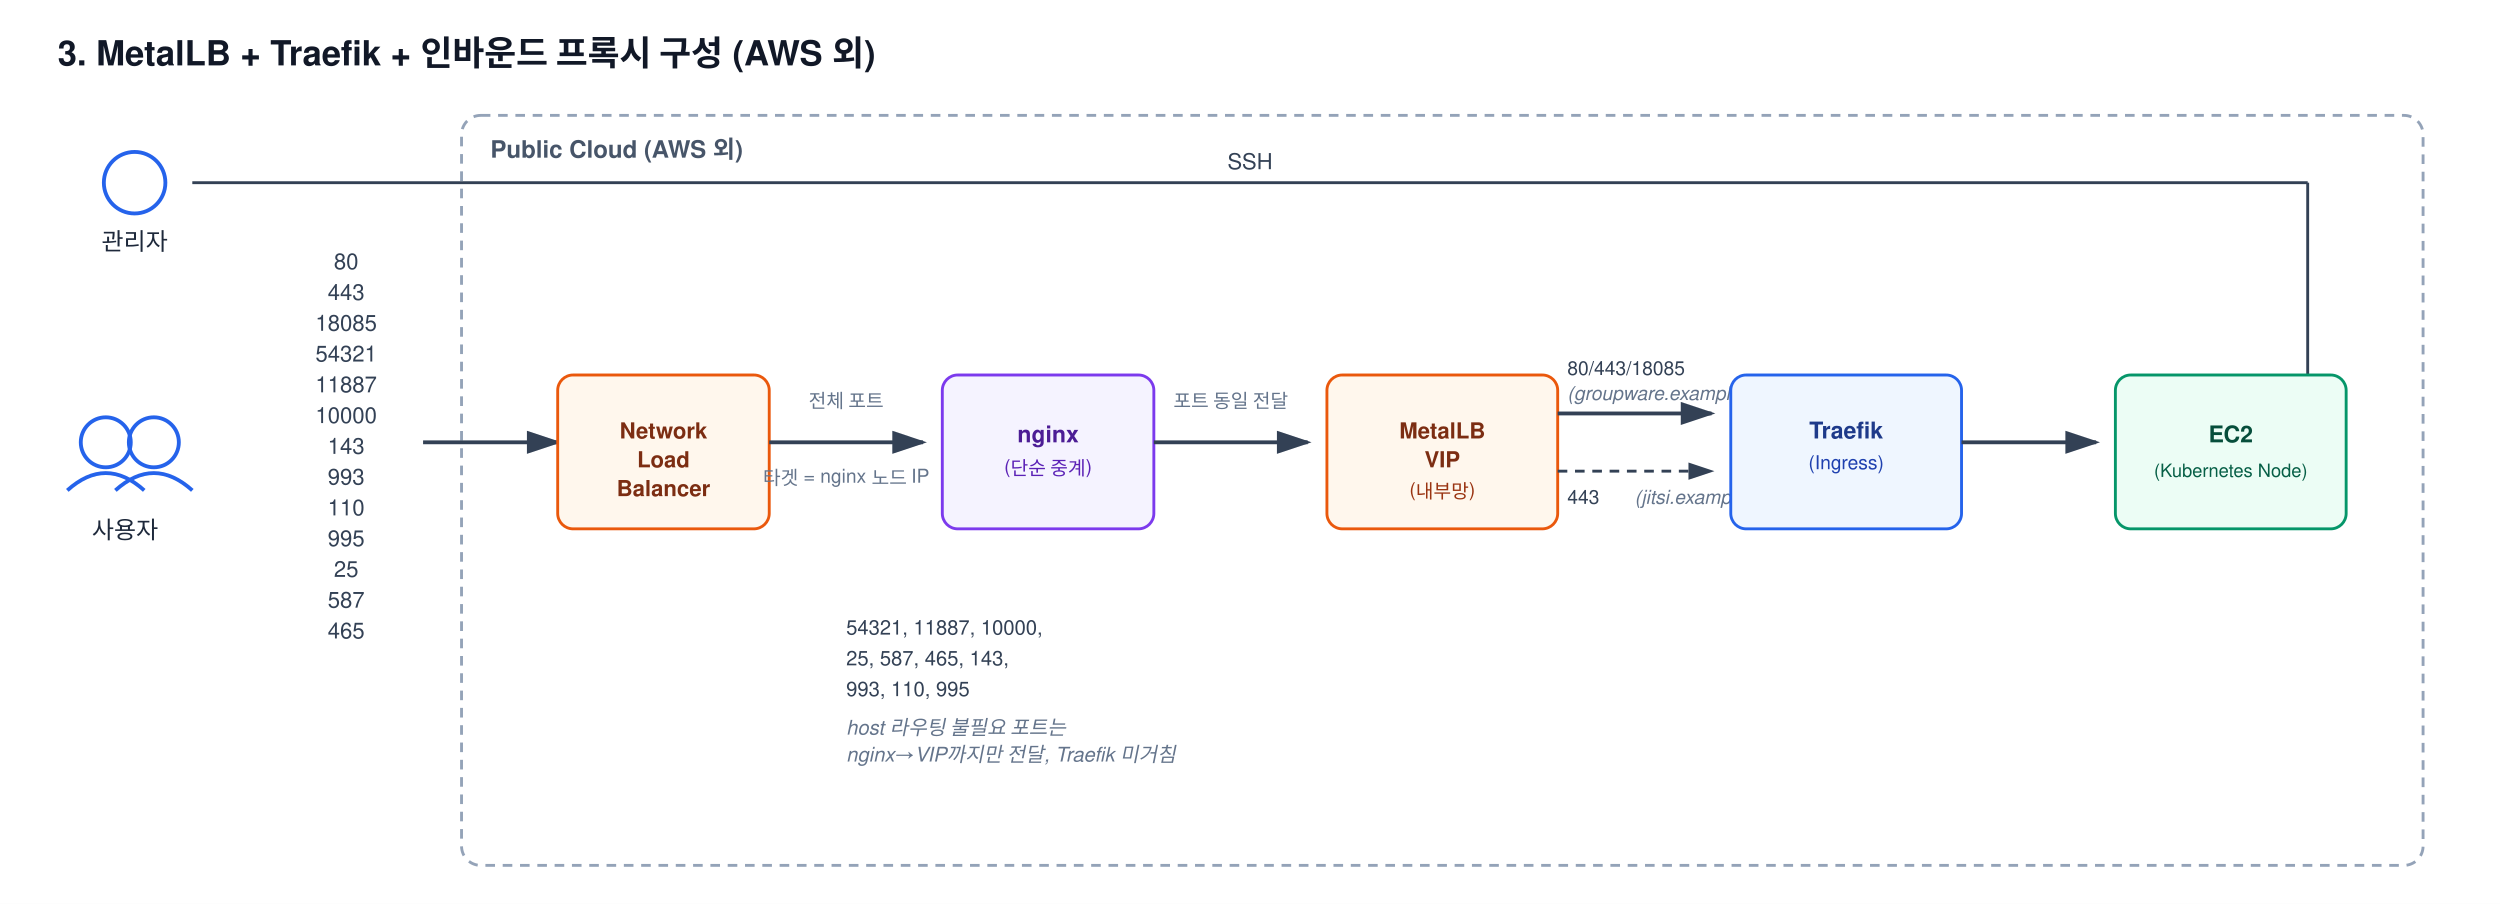
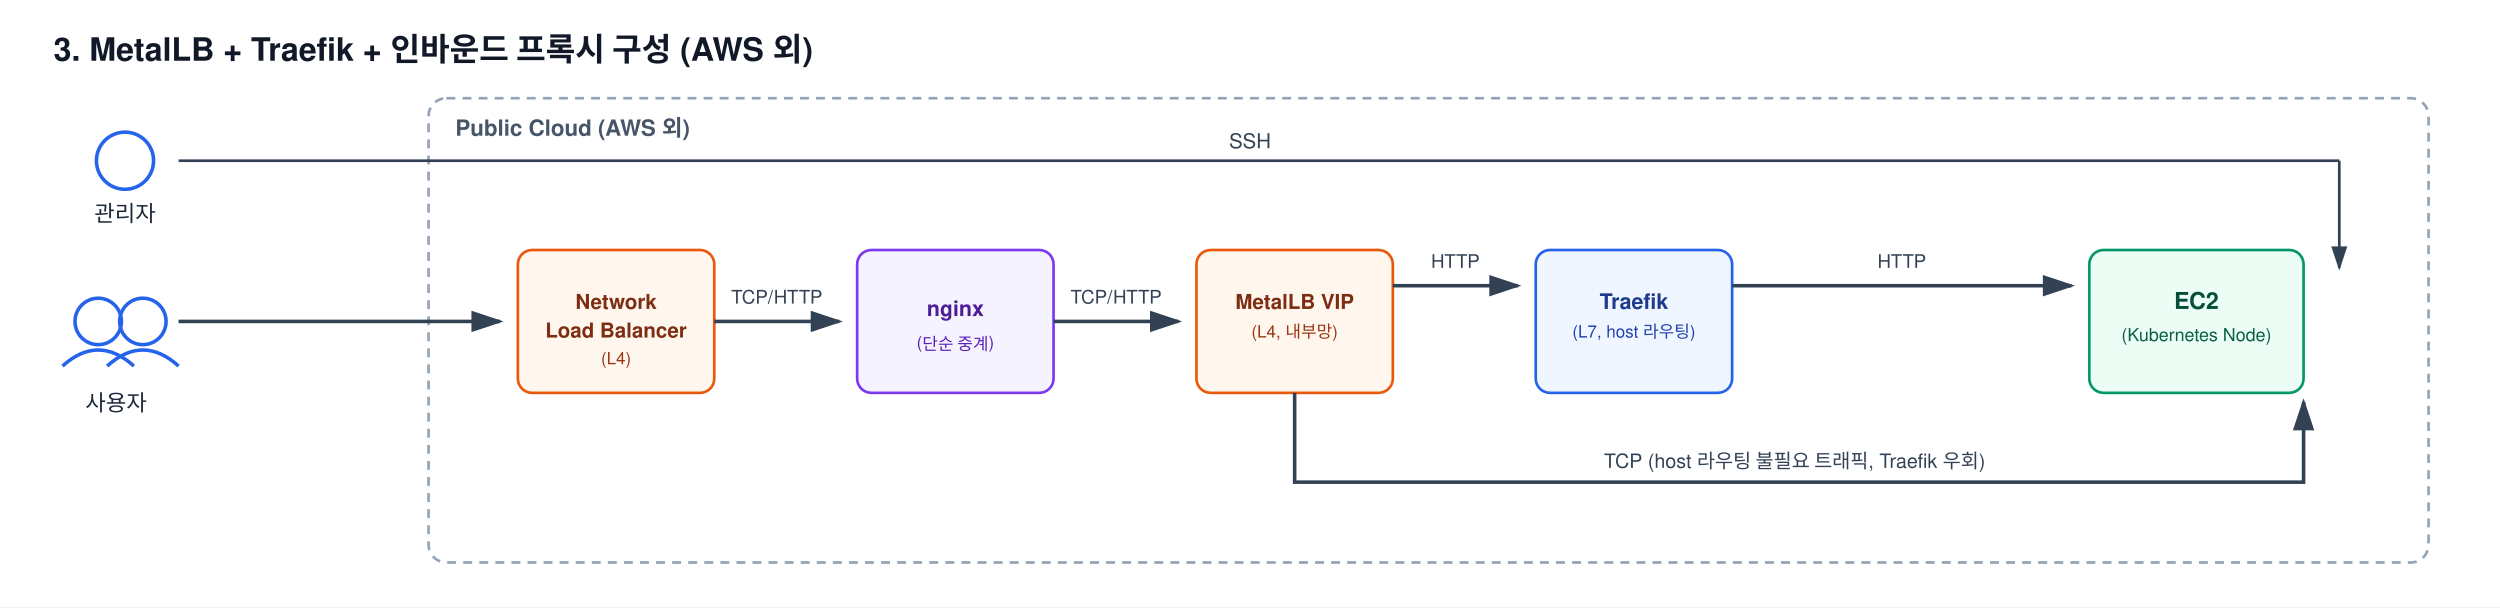
- <svg xmlns="http://www.w3.org/2000/svg" viewBox="0 0 1300 470" font-family="'Segoe UI', Helvetica, Arial, sans-serif">
-   <rect width="1300" height="470" fill="#ffffff" />
+ <svg xmlns="http://www.w3.org/2000/svg" viewBox="0 0 1400 340" font-family="'Segoe UI', Helvetica, Arial, sans-serif">
+   <rect width="1400" height="340" fill="#ffffff" />
  <text x="30" y="34" font-size="18" font-weight="bold" fill="#111827">3. MetalLB + Traefik + 인바운드 프록시 구성 (AWS 외)</text>
-   <rect x="240" y="60" width="1020" height="390" rx="10" fill="#ffffff" stroke="#94a3b8" stroke-width="1.5" stroke-dasharray="5 4" />
-   <text x="255" y="82" font-size="12.5" font-weight="bold" fill="#475569">Public Cloud (AWS 외)</text>
-   <circle cx="70" cy="95" r="16" fill="none" stroke="#2563eb" stroke-width="2" />
-   <text x="70" y="130" text-anchor="middle" font-size="12.5" fill="#1e293b">관리자</text>
-   <line x1="100" y1="95" x2="1200" y2="95" stroke="#334155" stroke-width="1.5" />
-   <text x="650" y="88" text-anchor="middle" font-size="11.5" fill="#334155">SSH</text>
-   <line x1="1200" y1="95" x2="1200" y2="220" stroke="#334155" stroke-width="1.5" marker-end="url(#a3)" />
-   <circle cx="55" cy="230" r="13" fill="none" stroke="#2563eb" stroke-width="2" />
-   <path d="M35,255 q20,-18 40,0" fill="none" stroke="#2563eb" stroke-width="2" />
-   <circle cx="80" cy="230" r="13" fill="none" stroke="#2563eb" stroke-width="2" />
-   <path d="M60,255 q20,-18 40,0" fill="none" stroke="#2563eb" stroke-width="2" />
-   <text x="65" y="280" text-anchor="middle" font-size="12.5" fill="#1e293b">사용자</text>
-   <g font-size="11.5" fill="#334155" text-anchor="middle">
-     <text x="180" y="140">80</text>
-     <text x="180" y="156">443</text>
-     <text x="180" y="172">18085</text>
-     <text x="180" y="188">54321</text>
-     <text x="180" y="204">11887</text>
-     <text x="180" y="220">10000</text>
-     <text x="180" y="236">143</text>
-     <text x="180" y="252">993</text>
-     <text x="180" y="268">110</text>
-     <text x="180" y="284">995</text>
-     <text x="180" y="300">25</text>
-     <text x="180" y="316">587</text>
-     <text x="180" y="332">465</text>
-   </g>
-   <line x1="220" y1="230" x2="290" y2="230" stroke="#334155" stroke-width="2" marker-end="url(#a3)" />
-   <rect x="290" y="195" width="110" height="80" rx="8" fill="#fff7ed" stroke="#ea580c" stroke-width="1.5" />
-   <text x="345" y="228" text-anchor="middle" font-size="11.5" font-weight="bold" fill="#7c2d12">Network</text>
-   <text x="345" y="243" text-anchor="middle" font-size="11.5" font-weight="bold" fill="#7c2d12">Load</text>
-   <text x="345" y="258" text-anchor="middle" font-size="11.5" font-weight="bold" fill="#7c2d12">Balancer</text>
-   <line x1="400" y1="230" x2="480" y2="230" stroke="#334155" stroke-width="2" marker-end="url(#a3)" />
-   <text x="440" y="212" text-anchor="middle" font-size="10" fill="#64748b">전체 포트</text>
-   <text x="440" y="252" text-anchor="middle" font-size="10" fill="#64748b">타겟 = nginx 노드 IP</text>
-   <rect x="490" y="195" width="110" height="80" rx="8" fill="#f5f3ff" stroke="#7c3aed" stroke-width="1.5" />
-   <text x="545" y="230" text-anchor="middle" font-size="12" font-weight="bold" fill="#4c1d95">nginx</text>
-   <text x="545" y="246" text-anchor="middle" font-size="10" fill="#5b21b6">(단순 중계)</text>
-   <line x1="600" y1="230" x2="680" y2="230" stroke="#334155" stroke-width="2" marker-end="url(#a3)" />
-   <text x="640" y="212" text-anchor="middle" font-size="10" fill="#64748b">포트 동일 전달</text>
-   <rect x="690" y="195" width="120" height="80" rx="8" fill="#fff7ed" stroke="#ea580c" stroke-width="1.5" />
-   <text x="750" y="228" text-anchor="middle" font-size="11.5" font-weight="bold" fill="#7c2d12">MetalLB</text>
-   <text x="750" y="243" text-anchor="middle" font-size="11.5" font-weight="bold" fill="#7c2d12">VIP</text>
-   <text x="750" y="258" text-anchor="middle" font-size="10" fill="#9a3412">(내부망)</text>
-   <line x1="810" y1="215" x2="890" y2="215" stroke="#334155" stroke-width="2" marker-end="url(#a3)" />
-   <g font-size="10" fill="#334155">
-     <text x="815" y="195">80/443/18085</text>
-     <text x="815" y="208" font-style="italic" fill="#64748b">(groupware.example.com)</text>
-   </g>
-   <line x1="810" y1="245" x2="890" y2="245" stroke="#334155" stroke-width="1.5" stroke-dasharray="5 4" marker-end="url(#a3)" />
-   <g font-size="10" fill="#334155">
-     <text x="815" y="262">443</text>
-     <text x="850" y="262" font-style="italic" fill="#64748b">(jitsi.example.com)</text>
-   </g>
-   <rect x="900" y="195" width="120" height="80" rx="8" fill="#eff6ff" stroke="#2563eb" stroke-width="1.5" />
-   <text x="960" y="228" text-anchor="middle" font-size="12" font-weight="bold" fill="#1e3a8a">Traefik</text>
-   <text x="960" y="244" text-anchor="middle" font-size="10" fill="#1e40af">(Ingress)</text>
-   <line x1="1020" y1="230" x2="1090" y2="230" stroke="#334155" stroke-width="2" marker-end="url(#a3)" />
-   <rect x="1100" y="195" width="120" height="80" rx="8" fill="#ecfdf5" stroke="#059669" stroke-width="1.5" />
-   <text x="1160" y="230" text-anchor="middle" font-size="12" font-weight="bold" fill="#064e3b">EC2</text>
-   <text x="1160" y="248" text-anchor="middle" font-size="9.5" fill="#065f46">(Kubernetes Node)</text>
-   <g font-size="10.5" fill="#334155">
-     <text x="440" y="330">54321, 11887, 10000,</text>
-     <text x="440" y="346">25, 587, 465, 143,</text>
-     <text x="440" y="362">993, 110, 995</text>
-     <text x="440" y="382" fill="#64748b" font-style="italic">host 라우팅 불필요 포트는</text>
-     <text x="440" y="396" fill="#64748b" font-style="italic">nginx→VIP까지만 전달, Traefik 미거침</text>
-   </g>
+   <rect x="240" y="55" width="1120" height="260" rx="10" fill="#ffffff" stroke="#94a3b8" stroke-width="1.5" stroke-dasharray="5 4" />
+   <text x="255" y="76" font-size="12.5" font-weight="bold" fill="#475569">Public Cloud (AWS 외)</text>
+   <circle cx="70" cy="90" r="16" fill="none" stroke="#2563eb" stroke-width="2" />
+   <text x="70" y="124" text-anchor="middle" font-size="12.5" fill="#1e293b">관리자</text>
+   <line x1="100" y1="90" x2="1310" y2="90" stroke="#334155" stroke-width="1.5" />
+   <text x="700" y="83" text-anchor="middle" font-size="11.5" fill="#334155">SSH</text>
+   <line x1="1310" y1="90" x2="1310" y2="150" stroke="#334155" stroke-width="1.5" marker-end="url(#a3)" />
+   <circle cx="55" cy="180" r="13" fill="none" stroke="#2563eb" stroke-width="2" />
+   <path d="M35,205 q20,-18 40,0" fill="none" stroke="#2563eb" stroke-width="2" />
+   <circle cx="80" cy="180" r="13" fill="none" stroke="#2563eb" stroke-width="2" />
+   <path d="M60,205 q20,-18 40,0" fill="none" stroke="#2563eb" stroke-width="2" />
+   <text x="65" y="230" text-anchor="middle" font-size="12.5" fill="#1e293b">사용자</text>
+   <line x1="100" y1="180" x2="280" y2="180" stroke="#334155" stroke-width="2" marker-end="url(#a3)" />
+   <rect x="290" y="140" width="110" height="80" rx="8" fill="#fff7ed" stroke="#ea580c" stroke-width="1.5" />
+   <text x="345" y="173" text-anchor="middle" font-size="11.5" font-weight="bold" fill="#7c2d12">Network</text>
+   <text x="345" y="189" text-anchor="middle" font-size="11.5" font-weight="bold" fill="#7c2d12">Load Balancer</text>
+   <text x="345" y="204" text-anchor="middle" font-size="9.5" fill="#9a3412">(L4)</text>
+   <line x1="400" y1="180" x2="470" y2="180" stroke="#334155" stroke-width="2" marker-end="url(#a3)" />
+   <text x="435" y="170" text-anchor="middle" font-size="10.5" fill="#334155">TCP/HTTP</text>
+   <rect x="480" y="140" width="110" height="80" rx="8" fill="#f5f3ff" stroke="#7c3aed" stroke-width="1.5" />
+   <text x="535" y="177" text-anchor="middle" font-size="12" font-weight="bold" fill="#4c1d95">nginx</text>
+   <text x="535" y="195" text-anchor="middle" font-size="9.5" fill="#5b21b6">(단순 중계)</text>
+   <line x1="590" y1="180" x2="660" y2="180" stroke="#334155" stroke-width="2" marker-end="url(#a3)" />
+   <text x="625" y="170" text-anchor="middle" font-size="10.5" fill="#334155">TCP/HTTP</text>
+   <rect x="670" y="140" width="110" height="80" rx="8" fill="#fff7ed" stroke="#ea580c" stroke-width="1.5" />
+   <text x="725" y="173" text-anchor="middle" font-size="11.5" font-weight="bold" fill="#7c2d12">MetalLB VIP</text>
+   <text x="725" y="189" text-anchor="middle" font-size="9.5" fill="#9a3412">(L4, 내부망)</text>
+   <line x1="780" y1="160" x2="850" y2="160" stroke="#334155" stroke-width="2" marker-end="url(#a3)" />
+   <text x="815" y="150" text-anchor="middle" font-size="10.5" fill="#334155">HTTP</text>
+   <path d="M725,220 L725,270 L1290,270 L1290,225" fill="none" stroke="#334155" stroke-width="2" marker-end="url(#a3)" />
+   <text x="1005" y="262" text-anchor="middle" font-size="11" fill="#334155">TCP (host 라우팅 불필요 트래픽, Traefik 우회)</text>
+   <rect x="860" y="140" width="110" height="80" rx="8" fill="#eff6ff" stroke="#2563eb" stroke-width="1.5" />
+   <text x="915" y="173" text-anchor="middle" font-size="12" font-weight="bold" fill="#1e3a8a">Traefik</text>
+   <text x="915" y="189" text-anchor="middle" font-size="9.5" fill="#1e40af">(L7, host 라우팅)</text>
+   <line x1="970" y1="160" x2="1160" y2="160" stroke="#334155" stroke-width="2" marker-end="url(#a3)" />
+   <text x="1065" y="150" text-anchor="middle" font-size="10.5" fill="#334155">HTTP</text>
+   <rect x="1170" y="140" width="120" height="80" rx="8" fill="#ecfdf5" stroke="#059669" stroke-width="1.5" />
+   <text x="1230" y="173" text-anchor="middle" font-size="13" font-weight="bold" fill="#064e3b">EC2</text>
+   <text x="1230" y="191" text-anchor="middle" font-size="10" fill="#065f46">(Kubernetes Node)</text>
  <defs>
    <marker id="a3" markerWidth="10" markerHeight="10" refX="8" refY="3" orient="auto" markerUnits="strokeWidth">
      <path d="M0,0 L0,6 L9,3 z" fill="#334155" />
    </marker>
  </defs>
</svg>
